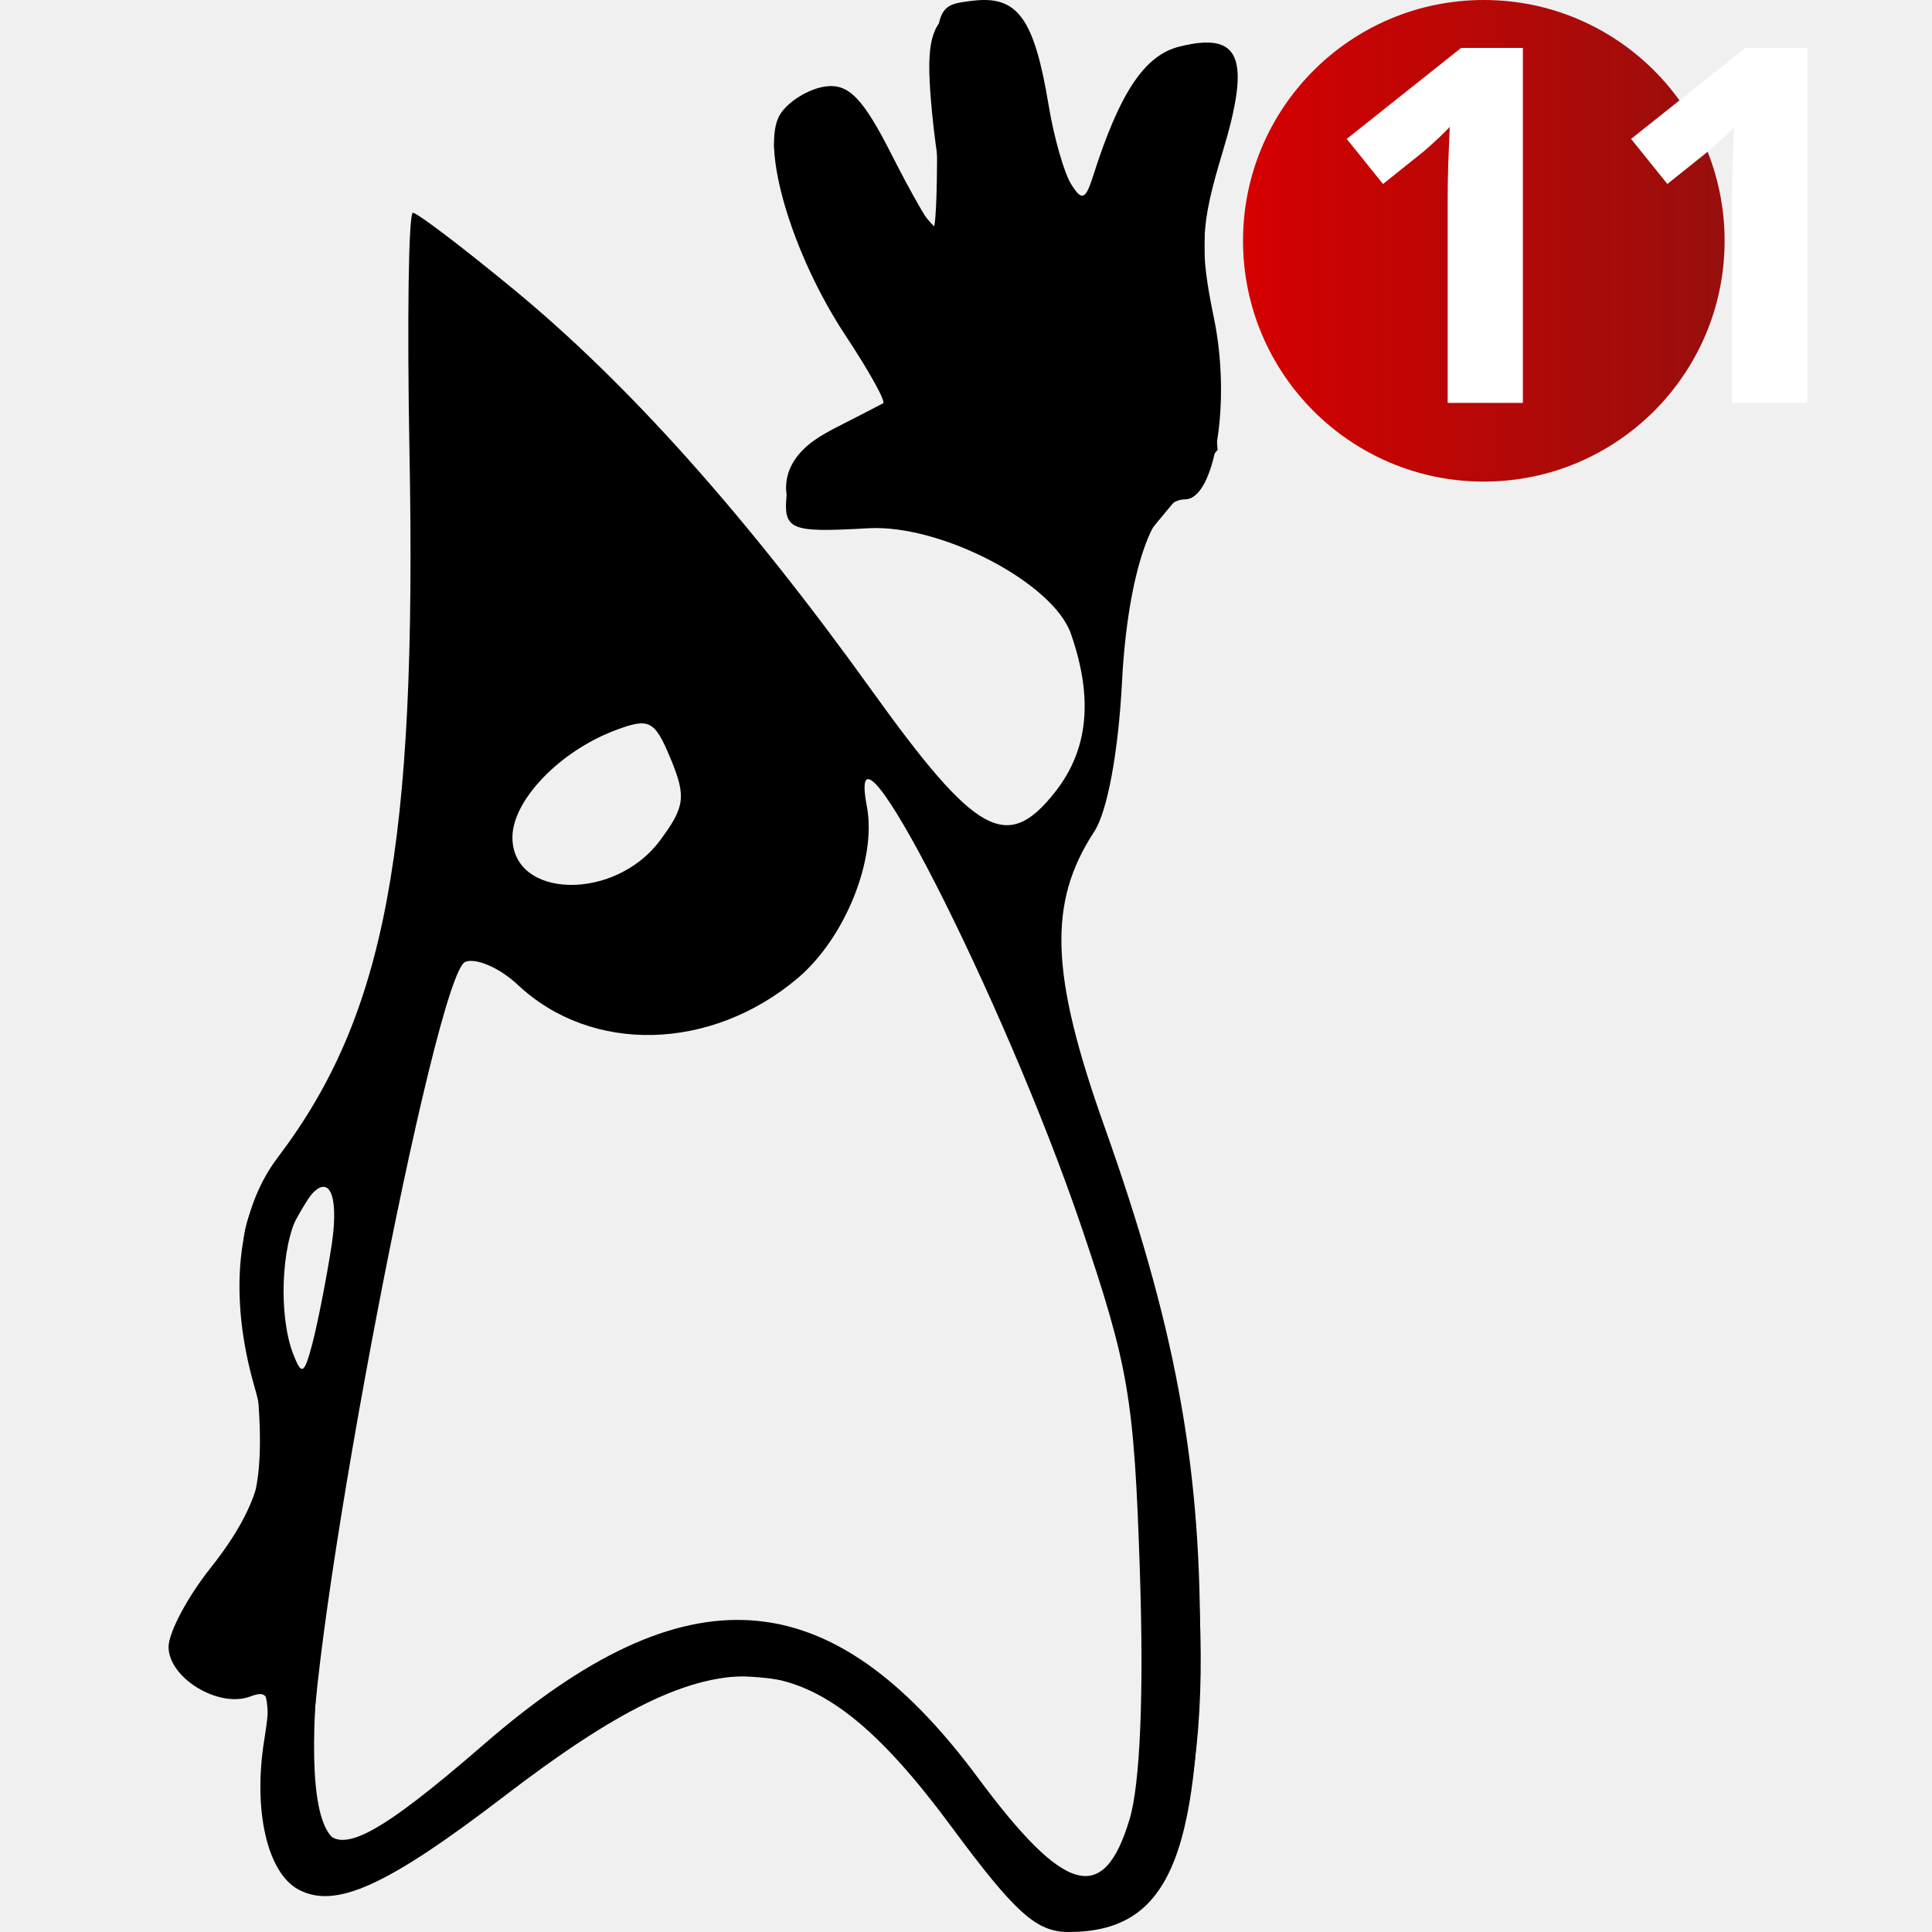
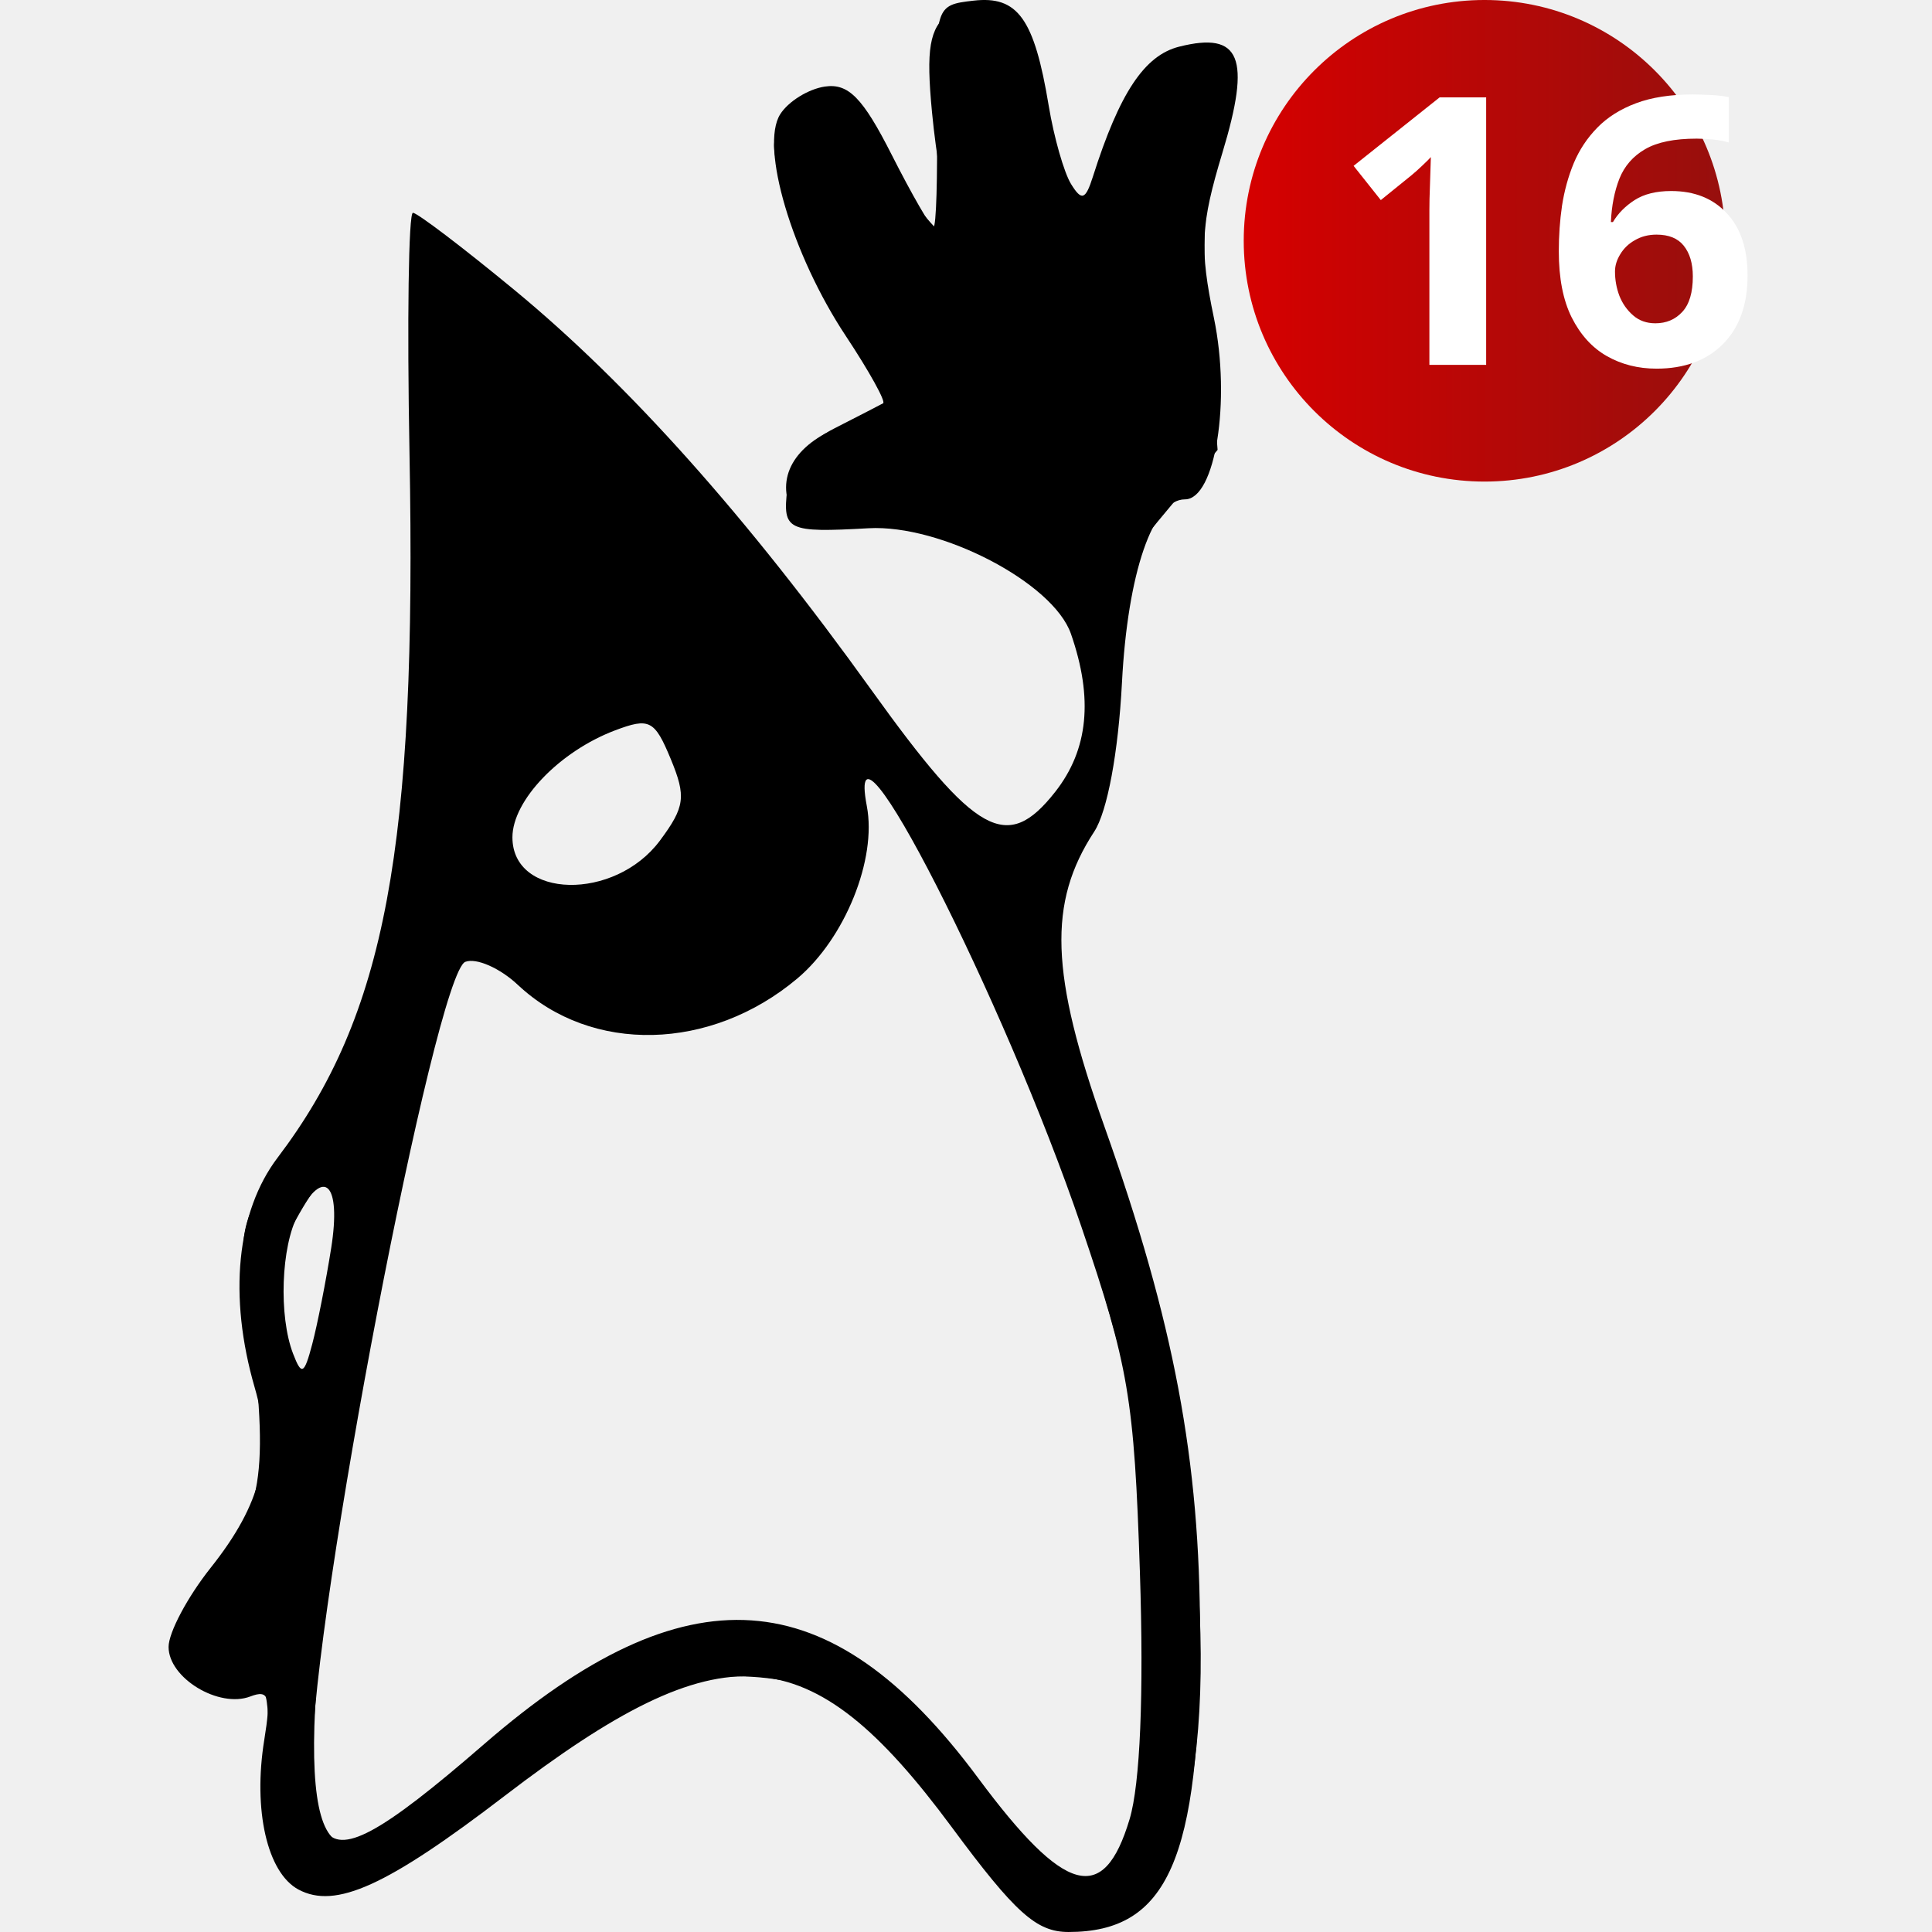
<svg xmlns="http://www.w3.org/2000/svg" xmlns:xlink="http://www.w3.org/1999/xlink" width="70" height="70" viewBox="0 0 65.625 65.625" id="svg5170" version="1.1">
  <defs id="defs5172">
    <linearGradient gradientTransform="translate(-19.88738,50.8233)" gradientUnits="userSpaceOnUse" y2="856.237" x2="367.587" y1="856.237" x1="341.872" id="linearGradient7161" xlink:href="#linearGradient6974" />
    <linearGradient id="linearGradient6974">
      <stop style="stop-color:#2fa7df;stop-opacity:1" offset="0" id="stop6976" />
      <stop style="stop-color:#537ffc;stop-opacity:1" offset="1" id="stop6978" />
    </linearGradient>
    <linearGradient id="linearGradient6980">
      <stop style="stop-color:#d60000;stop-opacity:1" offset="0" id="stop6982" />
      <stop style="stop-color:#970f0d;stop-opacity:1" offset="1" id="stop6988" />
    </linearGradient>
    <linearGradient gradientTransform="translate(26.39972,89.73395)" gradientUnits="userSpaceOnUse" y2="856.237" x2="531.318" y1="856.237" x1="505.604" id="linearGradient7169" xlink:href="#linearGradient6974" />
    <linearGradient gradientUnits="userSpaceOnUse" y2="856.237" x2="696.012" y1="856.237" x1="670.298" id="linearGradient7177" xlink:href="#linearGradient6974" />
    <linearGradient gradientTransform="translate(-704.1085,-526.8868)" gradientUnits="userSpaceOnUse" y2="1021.323" x2="367.587" y1="1021.323" x1="341.872" id="linearGradient7199" xlink:href="#linearGradient6980" />
    <linearGradient gradientTransform="translate(-764.5322,-525.0322)" gradientUnits="userSpaceOnUse" y2="1021.323" x2="531.318" y1="1021.323" x1="505.604" id="linearGradient7207" xlink:href="#linearGradient6980" />
    <linearGradient gradientTransform="translate(-963.155,-476.1036)" gradientUnits="userSpaceOnUse" y2="1021.323" x2="696.012" y1="1021.323" x1="670.298" id="linearGradient7215" xlink:href="#linearGradient6980" />
    <linearGradient xlink:href="#linearGradient6974" id="linearGradient6236" gradientUnits="userSpaceOnUse" gradientTransform="translate(-778.4608,-478.8744)" x1="505.604" y1="856.237" x2="531.318" y2="856.237" />
    <linearGradient xlink:href="#linearGradient6980" id="linearGradient102" gradientUnits="userSpaceOnUse" gradientTransform="translate(-704.1085,-526.8868)" x1="341.872" y1="1021.323" x2="367.587" y2="1021.323" />
    <linearGradient xlink:href="#linearGradient6980" id="linearGradient102-3" gradientUnits="userSpaceOnUse" gradientTransform="translate(-717.5906,-482.0325)" x1="341.872" y1="1021.323" x2="367.587" y2="1021.323" />
    <linearGradient xlink:href="#linearGradient6980" id="linearGradient3846" gradientUnits="userSpaceOnUse" gradientTransform="translate(-717.5906,-482.0325)" x1="341.872" y1="1021.323" x2="367.587" y2="1021.323" />
+     <linearGradient xlink:href="#linearGradient6980" id="linearGradient930" gradientUnits="userSpaceOnUse" gradientTransform="translate(-717.5906,-482.0325)" x1="341.872" y1="1021.323" x2="367.587" y2="1021.323" />
  </defs>
  <g id="layer1" transform="translate(470.7143,-473.0764)">
    <g transform="matrix(0.4985319,0,0,0.4985319,-232.1863,177.6195)" id="g925">
      <g id="g7005" transform="matrix(1.276041,0,0,1.276041,-697.9567,-706.2665)">
        <circle r="12.857" cy="907.06" cx="334.842" id="path5278" style="opacity:1;fill:url(#linearGradient7161);fill-opacity:1;stroke:none;stroke-width:1;stroke-linecap:round;stroke-linejoin:round;stroke-miterlimit:4;stroke-dasharray:none;stroke-opacity:0.969" />
        <path d="m 332.006,906.93 q 0.442,-0.937 1.353,-1.379 0.937,-0.442 2.185,-0.442 1.483,0 2.445,0.546 0.963,0.546 1.535,1.353 0.572,0.806 0.78,1.743 0.234,0.911 0.234,1.691 0,0.937 -0.312,1.899 -0.286,0.963 -0.963,1.743 -0.65,0.78 -1.717,1.275 -1.067,0.494 -2.576,0.494 -1.613,0 -2.732,-0.572 -1.093,-0.598 -1.795,-1.665 -0.676,-1.067 -0.989,-2.549 -0.312,-1.509 -0.312,-3.33 0,-1.769 0.286,-3.46 0.312,-1.717 1.041,-3.044 0.754,-1.327 1.977,-2.133 1.249,-0.832 3.096,-0.832 0.468,0 1.041,0.078 0.572,0.052 1.145,0.208 0.598,0.156 1.145,0.416 0.546,0.26 0.937,0.65 l -0.65,2.289 q -0.859,-0.65 -1.821,-0.911 -0.963,-0.26 -1.691,-0.26 -1.093,0 -1.821,0.494 -0.728,0.468 -1.171,1.249 -0.416,0.78 -0.598,1.743 -0.156,0.963 -0.156,1.925 0,0.208 0,0.39 0,0.156 0.026,0.364 l 0.078,0.026 z m 5.463,3.408 q 0,-0.546 -0.104,-1.067 -0.104,-0.52 -0.39,-0.911 -0.26,-0.416 -0.728,-0.65 -0.442,-0.234 -1.119,-0.234 -1.327,0 -2.003,0.859 -0.65,0.859 -0.65,2.185 0,1.353 0.676,2.159 0.676,0.806 1.847,0.806 1.171,0 1.821,-0.832 0.65,-0.832 0.65,-2.315 z" style="font-style:normal;font-variant:normal;font-weight:bold;font-stretch:normal;font-size:medium;line-height:125%;font-family:'Quattrocento Sans';-inkscape-font-specification:'Quattrocento Sans Bold';letter-spacing:0px;word-spacing:0px;fill:#ffffff;fill-opacity:1;stroke:none;stroke-width:1px;stroke-linecap:butt;stroke-linejoin:miter;stroke-opacity:1" id="path5313" />
      </g>
    </g>
    <g transform="translate(-7.07472,-0.03676335)" id="g961">
      <g id="g7009" transform="matrix(0.6361613,0,0,0.6361613,-669.8464,-197.0678)">
        <g transform="translate(0.04719108)" id="g6245">
          <circle style="opacity:1;fill:url(#linearGradient7169);fill-opacity:1;stroke:none;stroke-width:1;stroke-linecap:round;stroke-linejoin:round;stroke-miterlimit:4;stroke-dasharray:none;stroke-opacity:0.969" id="path5278-7" cx="544.861" cy="945.971" r="12.857" />
          <path id="path5315" style="font-style:normal;font-variant:normal;font-weight:bold;font-stretch:normal;font-size:medium;line-height:125%;font-family:'Quattrocento Sans';-inkscape-font-specification:'Quattrocento Sans Bold';letter-spacing:0px;word-spacing:0px;fill:#ffffff;fill-opacity:1;stroke:none;stroke-width:1px;stroke-linecap:butt;stroke-linejoin:miter;stroke-opacity:1" d="m 540.633,954.621 q -0.026,-0.234 -0.026,-0.494 0,-0.286 0,-0.52 0,-1.535 0.598,-3.356 0.624,-1.847 1.587,-3.668 0.963,-1.847 2.107,-3.538 1.171,-1.717 2.263,-2.992 h -7.57 v -2.732 h 10.536 v 2.732 q -1.119,1.223 -2.237,2.992 -1.119,1.743 -2.003,3.642 -0.885,1.899 -1.431,3.72 -0.546,1.821 -0.546,3.174 0,0.286 0,0.546 0,0.26 0.026,0.494 z" />
        </g>
      </g>
    </g>
    <g transform="translate(7.060501,0.01838391)" id="g998">
      <g id="g5973" transform="matrix(0.4985319,0,0,0.4985319,-184.0222,284.7777)">
        <g style="fill:#ff0000" transform="matrix(0.2417666,0,0,0.2417666,-443.0736,476.6264)" id="g4215-4">
          <path style="fill:#ff0000" d="m 285.104,430.945 h -2.038 v -1.14 h 5.486 v 1.14 h -2.024 v 5.688 h -1.424 z m 10.942,0.297 h -0.032 l -2.019,5.392 h -0.924 l -2.006,-5.392 h -0.025 v 5.392 h -1.342 v -6.828 h 1.975 l 1.86,4.835 1.854,-4.835 h 1.968 v 6.828 h -1.31 v -5.392 z" id="path4183-60" />
          <path style="fill:#ff0000" d="m 102.681,291.324 c 0,0 -14.178,8.245 10.09,11.035 29.4,3.354 44.426,2.873 76.825,-3.259 0,0 8.518,5.341 20.414,9.967 -72.63,31.128 -164.376,-1.803 -107.329,-17.743" id="path4185-6" />
          <path style="fill:#ff0000" d="m 93.806,250.704 c 0,0 -15.902,11.771 8.384,14.283 31.406,3.24 56.208,3.505 99.125,-4.759 0,0 5.936,6.018 15.27,9.309 -87.814,25.678 -185.623,2.025 -122.779,-18.833" id="path4187-09" />
          <path style="fill:#ff0000" d="m 168.625,181.799 c 17.896,20.604 -4.702,39.145 -4.702,39.145 0,0 45.441,-23.458 24.572,-52.833 -19.491,-27.394 -34.438,-41.005 46.479,-87.934 0,0 -127.013,31.722 -66.349,101.622" id="path4189-4" />
          <path style="fill:#ff0000" d="m 264.684,321.369 c 0,0 10.492,8.645 -11.555,15.333 -41.923,12.7 -174.488,16.535 -211.314,0.506 -13.238,-5.759 11.587,-13.751 19.396,-15.428 8.144,-1.766 12.798,-1.437 12.798,-1.437 -14.722,-10.371 -95.157,20.364 -40.857,29.166 148.084,24.015 269.943,-10.814 231.532,-28.14" id="path4191-1" />
          <path style="fill:#ff0000" d="m 109.499,208.617 c 0,0 -67.431,16.016 -23.879,21.832 18.389,2.462 55.047,1.905 89.193,-0.956 27.906,-2.354 55.927,-7.359 55.927,-7.359 0,0 -9.84,4.214 -16.959,9.075 -68.475,18.009 -200.756,9.631 -162.674,-8.79 32.206,-15.568 58.392,-13.802 58.392,-13.802" id="path4193-5" />
          <path style="fill:#ff0000" d="m 230.462,276.231 c 69.608,-36.171 37.424,-70.931 14.96,-66.248 -5.506,1.146 -7.961,2.139 -7.961,2.139 0,0 2.044,-3.202 5.948,-4.588 44.441,-15.624 78.619,46.081 -14.346,70.52 0,0.001 1.077,-0.962 1.399,-1.823" id="path4195-7" />
          <path style="fill:#ff0000" d="m 188.495,4.399 c 0,0 38.55,38.563 -36.563,97.862 -60.233,47.568 -13.735,74.69 -0.025,105.678 C 116.748,176.217 90.946,148.292 108.256,122.302 133.663,84.151 204.049,65.654 188.495,4.399" id="path4197-0" />
          <path style="fill:#ff0000" d="m 116.339,374.246 c 66.815,4.277 169.417,-2.373 171.847,-33.988 0,0 -4.671,11.985 -55.219,21.503 -57.028,10.732 -127.364,9.479 -169.081,2.601 10e-4,-0.001 8.54,7.068 52.453,9.884" id="path4199-2" />
          <path style="fill:#ff0000" d="m 105.389,495.048 c -6.303,5.467 -12.96,8.536 -18.934,8.536 -8.527,0 -13.134,-5.113 -13.134,-13.314 0,-8.871 4.936,-15.357 24.739,-15.357 h 7.328 v 20.135 m 17.393,19.623 v -60.742 c 0,-15.517 -8.85,-25.756 -30.188,-25.756 -12.457,0 -23.369,3.076 -32.238,6.999 l 2.56,10.752 c 6.983,-2.563 16.022,-4.949 24.894,-4.949 12.292,0 17.58,4.949 17.58,15.181 v 7.677 h -6.135 c -29.865,0 -43.337,11.593 -43.337,28.994 0,15.017 8.878,23.553 25.594,23.553 10.745,0 18.766,-4.436 26.264,-10.928 l 1.361,9.22 h 13.645 z" id="path4201-2" />
          <path style="fill:#ff0000" d="m 180.825,514.671 h -21.692 l -26.106,-84.96 h 18.943 l 16.199,52.2 3.601,15.699 c 8.195,-22.698 13.991,-45.726 16.89,-67.899 h 18.427 c -4.937,27.977 -13.821,58.685 -26.262,84.96" id="path4203-1" />
          <path style="fill:#ff0000" d="m 264.038,495.048 c -6.315,5.467 -12.984,8.536 -18.958,8.536 -8.512,0 -13.131,-5.113 -13.131,-13.314 0,-8.871 4.948,-15.357 24.749,-15.357 h 7.34 v 20.135 m 17.39,19.623 v -60.742 c 0,-15.517 -8.872,-25.756 -30.185,-25.756 -12.466,0 -23.382,3.076 -32.247,6.999 l 2.556,10.752 c 6.986,-2.563 16.042,-4.949 24.907,-4.949 12.283,0 17.579,4.949 17.579,15.181 v 7.677 h -6.145 c -29.874,0 -43.34,11.593 -43.34,28.994 0,15.017 8.871,23.553 25.584,23.553 10.751,0 18.769,-4.436 26.28,-10.928 l 1.366,9.22 h 13.645 z" id="path4205-6" />
          <path style="fill:#ff0000" d="m 36.847,529.099 c -4.958,7.239 -12.966,12.966 -21.733,16.206 L 6.527,535.2 c 6.673,-3.424 12.396,-8.954 15.055,-14.105 2.3,-4.581 3.252,-10.485 3.252,-24.604 v -96.995 h 18.478 v 95.666 c -10e-4,18.876 -1.51,26.501 -6.465,33.937" id="path4207-7" />
        </g>
      </g>
      <g transform="translate(-6.389879)" id="g1011">
        <g transform="matrix(0.4842064,0,0,0.4842064,-253.4718,242.9095)" id="g6143">
          <g style="fill:#000000" transform="matrix(1.005,0,0,1.005,-1451.47,-629.4766)" id="g5780">
            <path id="path5784" d="m 1062.872,1226.818 c -9.931,-13.428 -15.954,-13.848 -31.198,-2.172 -8.213,6.29 -11.806,7.923 -14.394,6.538 -2.183,-1.169 -3.183,-5.545 -2.387,-10.451 0.488,-3.007 0.323,-3.523 -0.968,-3.028 -2.199,0.844 -5.712,-1.281 -5.712,-3.455 0,-1.005 1.319,-3.487 2.932,-5.517 3.567,-4.488 4.419,-7.968 3.082,-12.579 -1.855,-6.394 -1.268,-12.282 1.6,-16.062 7.529,-9.923 9.72,-21.638 9.202,-49.196 -0.173,-9.213 -0.065,-16.751 0.24,-16.75 0.305,7e-4 3.493,2.424 7.084,5.386 8.007,6.605 16.228,15.817 24.923,27.928 7.308,10.179 9.465,11.375 12.823,7.107 2.315,-2.943 2.671,-6.528 1.097,-11.043 -1.24,-3.556 -9.079,-7.642 -14.122,-7.361 -5.68,0.317 -6.012,0.157 -5.675,-2.734 0.214,-1.837 1.289,-3.215 3.316,-4.25 1.65,-0.842 3.168,-1.624 3.373,-1.738 0.205,-0.114 -0.968,-2.232 -2.608,-4.707 -3.76,-5.677 -5.99,-13.209 -4.578,-15.463 0.56,-0.893 1.962,-1.765 3.116,-1.937 1.646,-0.246 2.652,0.779 4.665,4.75 1.411,2.785 2.725,5.063 2.919,5.063 0.194,0 0.299,-3.487 0.233,-7.75 -0.119,-7.698 -0.102,-7.752 2.562,-8.06 3.091,-0.357 4.245,1.254 5.25,7.33 0.366,2.211 1.069,4.674 1.562,5.472 0.74,1.197 1.007,1.106 1.524,-0.52 1.858,-5.846 3.596,-8.463 6.025,-9.072 4.282,-1.075 5.029,0.754 3.017,7.397 -1.521,5.024 -1.606,6.672 -0.595,11.544 1.199,5.775 0.1,12.659 -2.022,12.659 -2.236,0 -3.998,5.123 -4.397,12.786 -0.254,4.881 -1.022,9.008 -1.934,10.403 -3.248,4.963 -3.078,9.937 0.706,20.577 4.865,13.68 6.681,23.326 6.675,35.442 -0.01,15.697 -2.257,20.792 -9.178,20.792 -2.242,0 -3.72,-1.328 -8.159,-7.33 z m 12.421,-0.541 c 0.74,-2.468 1,-8.719 0.72,-17.25 -0.399,-12.135 -0.78,-14.379 -4.092,-24.13 -5.394,-15.877 -16.59,-37.819 -14.968,-29.332 0.706,3.696 -1.525,9.225 -4.851,12.025 -6.041,5.083 -14.365,5.278 -19.497,0.456 -1.259,-1.183 -2.914,-1.911 -3.678,-1.618 -2.09,0.802 -10.719,45.772 -10.692,55.72 0.01,1.925 0.395,4.109 0.867,4.853 1.142,1.802 3.858,0.347 11.122,-5.955 14.135,-12.264 24.159,-11.583 34.489,2.342 6.061,8.17 8.775,8.911 10.579,2.889 z m -55.728,-39.879 c 0.712,-4.501 -0.498,-5.712 -2.316,-2.316 -1.185,2.215 -1.359,7.059 -0.347,9.696 0.596,1.553 0.776,1.463 1.339,-0.668 0.358,-1.354 0.954,-4.374 1.324,-6.712 z m 22.948,-28.436 c 1.744,-2.346 1.839,-3.067 0.753,-5.689 -1.128,-2.723 -1.49,-2.909 -3.898,-1.997 -3.872,1.467 -7.154,4.891 -7.154,7.463 0,4.309 7.147,4.464 10.299,0.223 z" style="fill:#000000;fill-opacity:1" />
            <path id="path5782" d="m 1068.644,1233.383 c -0.589,-0.404 -2.896,-3.21 -5.127,-6.235 -5.981,-8.108 -8.574,-10.164 -13.521,-10.721 -5.671,-0.639 -9.386,1.005 -19.385,8.582 -11.731,8.888 -15.397,8.312 -15.397,-2.422 0,-5.898 -0.099,-6.143 -2.311,-5.72 -1.361,0.26 -2.861,-0.221 -3.648,-1.169 -1.148,-1.383 -0.857,-2.279 2.057,-6.33 3.639,-5.061 3.931,-7.376 2.418,-19.22 -0.676,-5.295 -0.549,-5.723 3.408,-11.5 2.261,-3.3 4.777,-8.217 5.592,-10.927 1.987,-6.613 3.819,-30.756 3.249,-42.823 -0.254,-5.362 -0.158,-9.75 0.211,-9.75 1.399,0 13.305,11.008 19.584,18.108 3.596,4.066 9.072,11.105 12.169,15.643 6.103,8.941 8.406,10.114 12.27,6.25 2.206,-2.206 2.783,-9.668 1.005,-12.99 -1.605,-2.998 -11.37,-6.987 -15.476,-6.321 -2.749,0.446 -3.639,0.191 -4.171,-1.197 -0.928,-2.419 0.715,-4.689 4.213,-5.819 1.611,-0.52 3.074,-1.068 3.252,-1.216 0.178,-0.148 -1.034,-2.144 -2.694,-4.435 -1.659,-2.291 -3.77,-6.431 -4.689,-9.2 -1.62,-4.876 -1.609,-5.098 0.343,-7.049 2.43,-2.43 3.643,-1.817 6.158,3.112 2.204,4.321 6.011,8.096 4.653,4.615 -0.429,-1.1 -1.017,-4.488 -1.306,-7.529 -0.421,-4.426 -0.186,-5.811 1.177,-6.942 2.131,-1.768 4.622,-0.417 5.608,3.042 0.38,1.336 1.229,4.396 1.887,6.802 1.302,4.764 2.399,4.531 3.757,-0.798 0.48,-1.884 2.095,-4.338 3.589,-5.453 2.425,-1.81 2.879,-1.866 4.229,-0.516 1.35,1.35 1.343,1.99 -0.061,5.953 -1.207,3.408 -1.419,6.424 -0.912,12.963 l 0.661,8.522 -3.611,4.322 c -3.434,4.111 -3.611,4.685 -3.611,11.731 0,5.498 -0.516,8.371 -2,11.141 -2.848,5.314 -2.495,10.375 1.504,21.563 5.753,16.095 8.047,35.276 5.524,46.198 -1.383,5.987 -7.084,10.148 -10.598,7.735 z m 5.472,-4.137 c 2.602,-2.602 3.755,-16.658 2.242,-27.352 -1.899,-13.431 -12.074,-39.922 -18.529,-48.246 -1.464,-1.887 -1.553,-1.724 -1.583,2.882 -0.062,9.475 -6.63,15.295 -16.219,14.374 -3.541,-0.34 -5.685,-1.218 -7.705,-3.153 -3.927,-3.762 -4.668,-2.473 -8.089,14.073 -6.174,29.861 -7.484,45.432 -3.88,46.116 0.901,0.171 5.176,-2.648 9.5,-6.266 9.342,-7.816 15.335,-10.138 21.774,-8.434 4.684,1.239 7.952,4.027 14.25,12.158 2.45,3.163 4.878,5.75 5.396,5.75 0.518,0 1.798,-0.856 2.844,-1.902 z m -54.361,-42.577 c 0.799,-6.398 -0.288,-6.844 -3.157,-1.295 -1.359,2.628 -1.415,3.72 -0.368,7.187 1.074,3.555 1.337,3.816 2.017,2 0.43,-1.148 1.109,-4.699 1.508,-7.891 z m 28.744,-19.674 c 2.459,-1.316 5.707,-6.811 5.711,-9.663 0.01,-6.194 -6.191,-10.017 -13.191,-8.132 -5.352,1.441 -9.805,5.863 -9.805,9.736 0,3.299 3.188,7.922 6.388,9.264 2.308,0.968 8.015,0.337 10.897,-1.205 z" style="fill:#000000;fill-opacity:1" />
          </g>
        </g>
        <g transform="matrix(0.6361613,0,0,0.6361613,-773.3299,8.034103)" id="g7013">
          <circle style="opacity:1;fill:url(#linearGradient7177);fill-opacity:1;stroke:none;stroke-width:1;stroke-linecap:round;stroke-linejoin:round;stroke-miterlimit:4;stroke-dasharray:none;stroke-opacity:0.969" id="path5278-4" cx="683.155" cy="856.237" r="12.857" />
          <path id="path5317" style="font-style:normal;font-variant:normal;font-weight:bold;font-stretch:normal;font-size:medium;line-height:125%;font-family:'Quattrocento Sans';-inkscape-font-specification:'Quattrocento Sans Bold';letter-spacing:0px;word-spacing:0px;fill:#ffffff;fill-opacity:1;stroke:none;stroke-width:1px;stroke-linecap:butt;stroke-linejoin:miter;stroke-opacity:1" d="m 685.757,855.313 q 1.509,0.338 2.315,1.561 0.833,1.223 0.833,2.966 0,1.093 -0.338,2.055 -0.338,0.937 -1.067,1.639 -0.702,0.702 -1.795,1.119 -1.093,0.39 -2.576,0.39 -1.561,0 -2.654,-0.416 -1.093,-0.442 -1.769,-1.145 -0.676,-0.728 -0.989,-1.665 -0.312,-0.937 -0.312,-1.925 0,-1.717 0.832,-2.914 0.832,-1.197 2.315,-1.639 v -0.104 q -0.911,-0.338 -1.613,-1.275 -0.676,-0.937 -0.676,-2.367 0,-1.873 1.275,-3.018 1.275,-1.145 3.616,-1.145 2.289,0 3.59,1.119 1.301,1.093 1.301,2.966 0,1.379 -0.676,2.341 -0.65,0.937 -1.613,1.353 z m 0.156,4.605 q 0,-0.598 -0.156,-1.197 -0.156,-0.598 -0.494,-1.067 -0.338,-0.468 -0.885,-0.754 -0.52,-0.312 -1.249,-0.312 -0.754,0 -1.275,0.312 -0.52,0.286 -0.858,0.78 -0.338,0.468 -0.494,1.067 -0.156,0.598 -0.156,1.171 0,1.405 0.754,2.133 0.78,0.728 2.029,0.728 1.249,0 2.003,-0.728 0.78,-0.728 0.78,-2.133 z m -0.78,-7.987 q 0,-1.015 -0.52,-1.587 -0.494,-0.598 -1.483,-0.598 -0.963,0 -1.483,0.572 -0.52,0.546 -0.52,1.587 0,1.093 0.546,1.717 0.546,0.624 1.457,0.624 0.911,0 1.457,-0.624 0.546,-0.624 0.546,-1.691 z" />
        </g>
      </g>
    </g>
    <g id="g6297" transform="matrix(0.6361613,0,0,0.6361613,-179.2979,200.3365)">
      <circle style="opacity:1;fill:url(#linearGradient7207);fill-opacity:1;stroke:none;stroke-width:1;stroke-linecap:round;stroke-linejoin:round;stroke-miterlimit:4;stroke-dasharray:none;stroke-opacity:0.969" id="path5278-7-6" cx="-246.071" cy="496.291" r="12.857" />
      <path id="path5315-3" style="font-style:normal;font-variant:normal;font-weight:bold;font-stretch:normal;font-size:medium;line-height:125%;font-family:'Quattrocento Sans';-inkscape-font-specification:'Quattrocento Sans Bold';letter-spacing:0px;word-spacing:0px;fill:#ffffff;fill-opacity:1;stroke:none;stroke-width:1px;stroke-linecap:butt;stroke-linejoin:miter;stroke-opacity:1" d="m -250.299,504.941 q -0.026,-0.234 -0.026,-0.494 0,-0.286 0,-0.52 0,-1.535 0.598,-3.356 0.624,-1.847 1.587,-3.668 0.963,-1.847 2.107,-3.538 1.171,-1.717 2.263,-2.992 h -7.57 v -2.732 h 10.536 v 2.732 q -1.119,1.223 -2.237,2.992 -1.119,1.743 -2.003,3.642 -0.885,1.899 -1.431,3.72 -0.546,1.821 -0.546,3.174 0,0.286 0,0.546 0,0.26 0.026,0.494 z" />
    </g>
    <g id="g6293" transform="matrix(0.6361613,0,0,0.6361613,-197.4873,144.8492)">
      <circle style="opacity:1;fill:url(#linearGradient7215);fill-opacity:1;stroke:none;stroke-width:1;stroke-linecap:round;stroke-linejoin:round;stroke-miterlimit:4;stroke-dasharray:none;stroke-opacity:0.969" id="path5278-4-5" cx="-280" cy="545.219" r="12.857" />
      <path id="path5317-9" style="font-style:normal;font-variant:normal;font-weight:bold;font-stretch:normal;font-size:medium;line-height:125%;font-family:'Quattrocento Sans';-inkscape-font-specification:'Quattrocento Sans Bold';letter-spacing:0px;word-spacing:0px;fill:#ffffff;fill-opacity:1;stroke:none;stroke-width:1px;stroke-linecap:butt;stroke-linejoin:miter;stroke-opacity:1" d="m -277.398,544.296 q 1.509,0.338 2.315,1.561 0.833,1.223 0.833,2.966 0,1.093 -0.338,2.055 -0.338,0.936 -1.067,1.639 -0.702,0.703 -1.795,1.119 -1.093,0.39 -2.576,0.39 -1.561,0 -2.654,-0.416 -1.093,-0.442 -1.769,-1.145 -0.676,-0.728 -0.989,-1.665 -0.312,-0.936 -0.312,-1.925 0,-1.717 0.832,-2.914 0.832,-1.197 2.315,-1.639 v -0.104 q -0.911,-0.338 -1.613,-1.275 -0.676,-0.936 -0.676,-2.367 0,-1.873 1.275,-3.018 1.275,-1.145 3.616,-1.145 2.289,0 3.59,1.119 1.301,1.093 1.301,2.966 0,1.379 -0.676,2.341 -0.65,0.936 -1.613,1.353 z m 0.156,4.605 q 0,-0.598 -0.156,-1.197 -0.156,-0.598 -0.494,-1.067 -0.338,-0.468 -0.885,-0.754 -0.52,-0.312 -1.249,-0.312 -0.754,0 -1.275,0.312 -0.52,0.286 -0.858,0.78 -0.338,0.468 -0.494,1.067 -0.156,0.598 -0.156,1.171 0,1.405 0.754,2.133 0.78,0.728 2.029,0.728 1.249,0 2.003,-0.728 0.78,-0.729 0.78,-2.133 z m -0.78,-7.987 q 0,-1.014 -0.52,-1.587 -0.494,-0.598 -1.483,-0.598 -0.963,0 -1.483,0.572 -0.52,0.546 -0.52,1.587 0,1.093 0.546,1.717 0.546,0.624 1.457,0.624 0.911,0 1.457,-0.624 0.546,-0.624 0.546,-1.691 z" />
    </g>
    <g id="g6249" transform="matrix(0.6361613,0,0,0.6361613,-193.4134,185.06)">
      <circle style="opacity:1;fill:url(#linearGradient6236);fill-opacity:1;stroke:none;stroke-width:1;stroke-linecap:round;stroke-linejoin:round;stroke-miterlimit:4;stroke-dasharray:none;stroke-opacity:0.969" id="path5278-7-1" cx="-260" cy="377.362" r="12.857" />
      <text id="text6203" y="386.016" x="-267.008" style="font-style:normal;font-variant:normal;font-weight:bold;font-stretch:normal;line-height:0%;font-family:'Quattrocento Sans';-inkscape-font-specification:'Quattrocento Sans Bold';letter-spacing:0px;word-spacing:0px;fill:#ffffff;fill-opacity:1;stroke:none;stroke-width:1px;stroke-linecap:butt;stroke-linejoin:miter;stroke-opacity:1" xml:space="preserve">
        <tspan y="386.016" x="-267.008" id="tspan6205" style="font-size:26.546px;line-height:1.25">9</tspan>
      </text>
    </g>
    <g id="g6288" transform="matrix(0.6361613,0,0,0.6361613,-167.9321,124.2886)">
      <circle style="opacity:1;fill:url(#linearGradient7199);fill-opacity:1;stroke:none;stroke-width:1;stroke-linecap:round;stroke-linejoin:round;stroke-miterlimit:4;stroke-dasharray:none;stroke-opacity:0.969" id="path5278-6" cx="-349.379" cy="494.436" r="12.857" />
      <text xml:space="preserve" style="font-style:normal;font-variant:normal;font-weight:bold;font-stretch:normal;line-height:0%;font-family:'Quattrocento Sans';-inkscape-font-specification:'Quattrocento Sans Bold';letter-spacing:0px;word-spacing:0px;fill:#ffffff;fill-opacity:1;stroke:none;stroke-width:1px;stroke-linecap:butt;stroke-linejoin:miter;stroke-opacity:1" x="-356.387" y="503.09" id="text6203-3">
        <tspan id="tspan6205-7" x="-356.387" y="503.09" style="font-size:26.546px;line-height:1.25">9</tspan>
      </text>
    </g>
    <g id="g108" transform="translate(167.3477,61.65935)">
      <g transform="translate(88.3689,47.93237)" id="g6288-7">
-         <g id="g936" transform="matrix(0.6361613,0,0,0.6361613,-453.768,57.12275)">
+         <g id="g936" transform="matrix(0.6361613,0,0,0.6361613,-450.2523,28.76337)">
          <g id="g930">
            <circle r="12.857" cy="494.436" cx="-349.379" id="path5278-6-5" style="opacity:1;fill:url(#linearGradient102);fill-opacity:1;stroke:none;stroke-width:1;stroke-linecap:round;stroke-linejoin:round;stroke-miterlimit:4;stroke-dasharray:none;stroke-opacity:0.969" />
            <text id="text6203-3-3" y="503.09" x="-358.262" style="font-style:normal;font-variant:normal;font-weight:bold;font-stretch:normal;line-height:0%;font-family:'Quattrocento Sans';-inkscape-font-specification:'Quattrocento Sans Bold';letter-spacing:0px;word-spacing:0px;fill:#ffffff;fill-opacity:1;stroke:none;stroke-width:1px;stroke-linecap:butt;stroke-linejoin:miter;stroke-opacity:1" xml:space="preserve">
              <tspan style="font-size:26.546px;line-height:1.25" y="503.09" x="-358.262" id="tspan6205-7-5">11</tspan>
            </text>
          </g>
        </g>
        <g id="g3812" transform="matrix(0.6361613,0,0,0.6361613,-325.5548,65.71086)">
          <circle style="opacity:1;fill:url(#linearGradient102-3);fill-opacity:1;stroke:none;stroke-width:1;stroke-linecap:round;stroke-linejoin:round;stroke-miterlimit:4;stroke-dasharray:none;stroke-opacity:0.969" id="path5278-6-5-5" cx="-362.861" cy="539.29" r="12.857" />
          <text xml:space="preserve" style="font-style:normal;font-variant:normal;font-weight:bold;font-stretch:normal;font-size:12px;line-height:0%;font-family:'Quattrocento Sans';-inkscape-font-specification:'Quattrocento Sans Bold';letter-spacing:0px;word-spacing:0px;fill:#ffffff;fill-opacity:1;stroke:none;stroke-width:1px;stroke-linecap:butt;stroke-linejoin:miter;stroke-opacity:1" x="-371.041" y="545.916" id="text6203-3-3-3">
            <tspan id="tspan6205-7-5-5" x="-371.041" y="545.916" style="font-size:20px;line-height:1.25;stroke-width:1px">14</tspan>
          </text>
        </g>
        <g id="g942" transform="matrix(0.6361613,0,0,0.6361613,-382.1086,12.08423)">
          <g transform="translate(-17.89863,3.542029)" id="g3812-9">
            <circle r="12.857" cy="539.29" cx="-362.861" id="path5278-6-5-5-1" style="opacity:1;fill:url(#linearGradient3846);fill-opacity:1;stroke:none;stroke-width:1;stroke-linecap:round;stroke-linejoin:round;stroke-miterlimit:4;stroke-dasharray:none;stroke-opacity:0.969" />
            <text id="text6203-3-3-3-2" y="545.916" x="-371.041" style="font-style:normal;font-variant:normal;font-weight:bold;font-stretch:normal;font-size:12px;line-height:0%;font-family:'Quattrocento Sans';-inkscape-font-specification:'Quattrocento Sans Bold';letter-spacing:0px;word-spacing:0px;fill:#ffffff;fill-opacity:1;stroke:none;stroke-width:1px;stroke-linecap:butt;stroke-linejoin:miter;stroke-opacity:1" xml:space="preserve">
              <tspan style="font-size:20px;line-height:1.25;stroke-width:1px" y="545.916" x="-371.041" id="tspan6205-7-5-5-7">13</tspan>
            </text>
          </g>
        </g>
+         <g id="g942-7" transform="matrix(0.6361613,0,0,0.6361613,-360.656,11.33487)">
+           <g transform="translate(-17.89863,3.542029)" id="g3812-9-5">
+             <g id="g935" transform="translate(-114.9473,23.57892)">
+               <circle style="opacity:1;fill:url(#linearGradient930);fill-opacity:1;stroke:none;stroke-width:1;stroke-linecap:round;stroke-linejoin:round;stroke-miterlimit:4;stroke-dasharray:none;stroke-opacity:0.969" id="path5278-6-5-5-1-3" cx="-362.861" cy="539.29" r="12.857" />
+               <text xml:space="preserve" style="font-style:normal;font-variant:normal;font-weight:bold;font-stretch:normal;font-size:12px;line-height:0%;font-family:'Quattrocento Sans';-inkscape-font-specification:'Quattrocento Sans Bold';letter-spacing:0px;word-spacing:0px;fill:#ffffff;fill-opacity:1;stroke:none;stroke-width:1px;stroke-linecap:butt;stroke-linejoin:miter;stroke-opacity:1" x="-371.041" y="545.916" id="text6203-3-3-3-2-5">
+                 <tspan id="tspan6205-7-5-5-7-6" x="-371.041" y="545.916" style="font-size:20px;line-height:1.25;stroke-width:1px">16</tspan>
+               </text>
+             </g>
+           </g>
+         </g>
      </g>
    </g>
  </g>
</svg>
